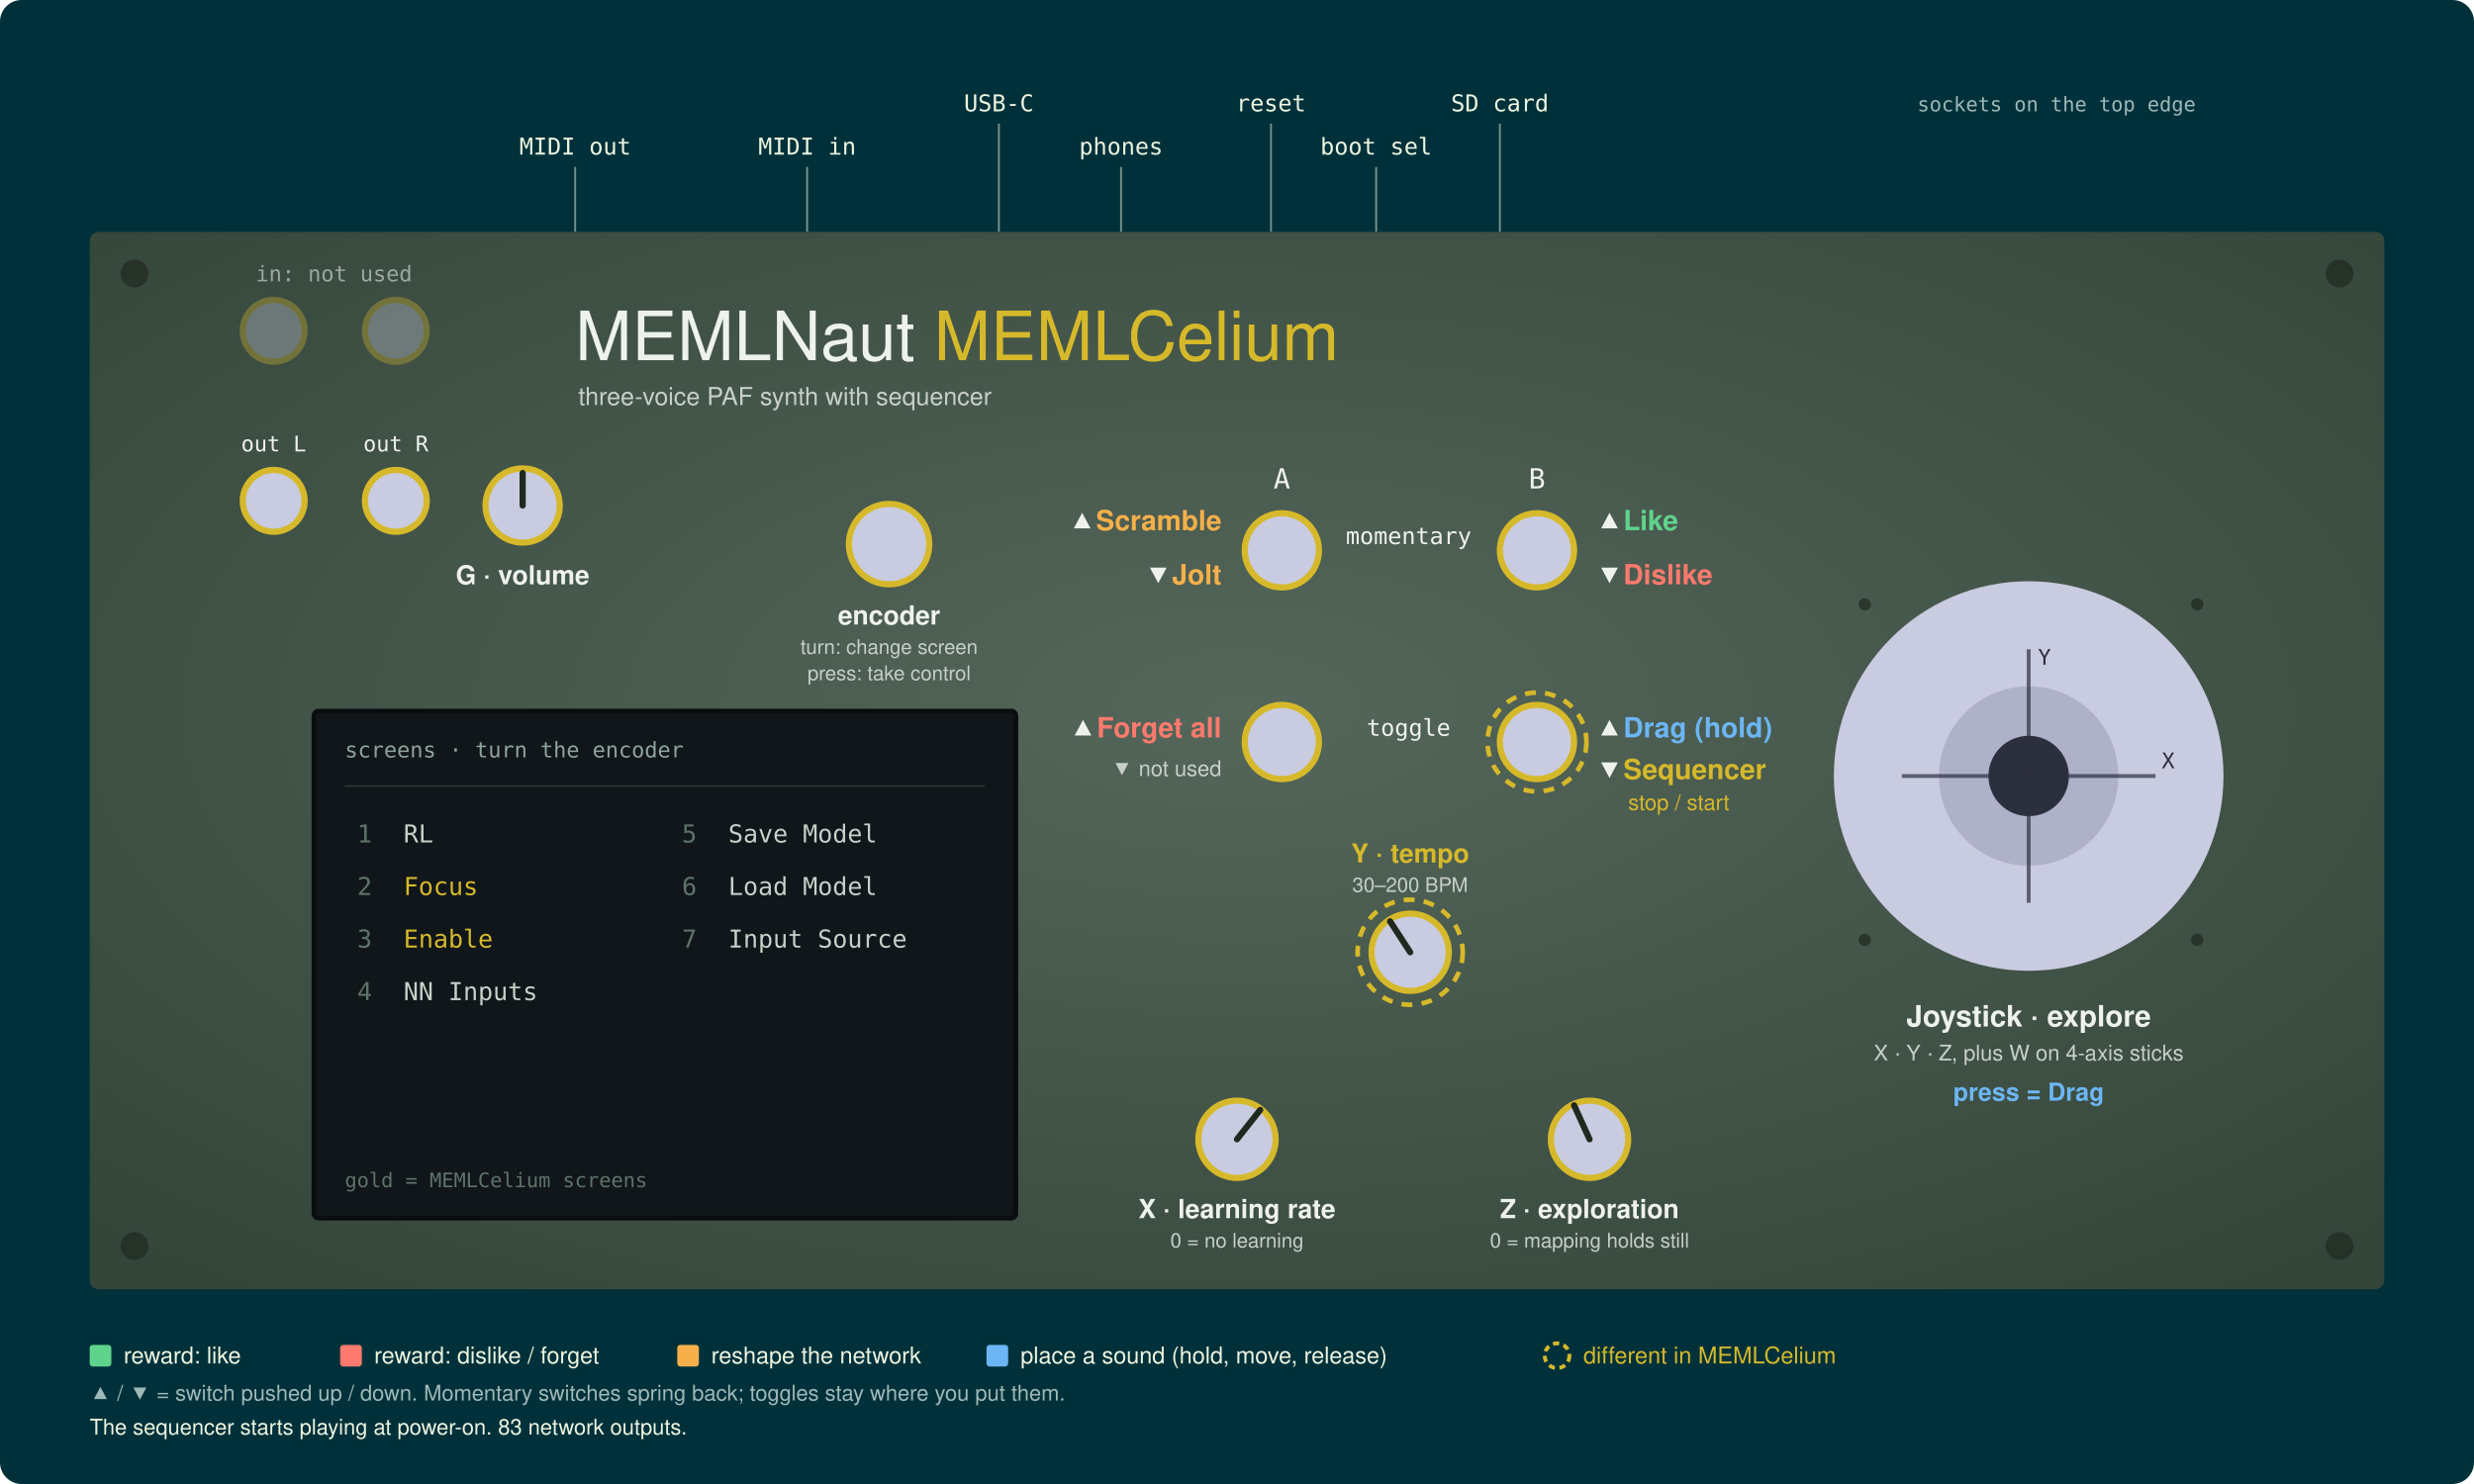
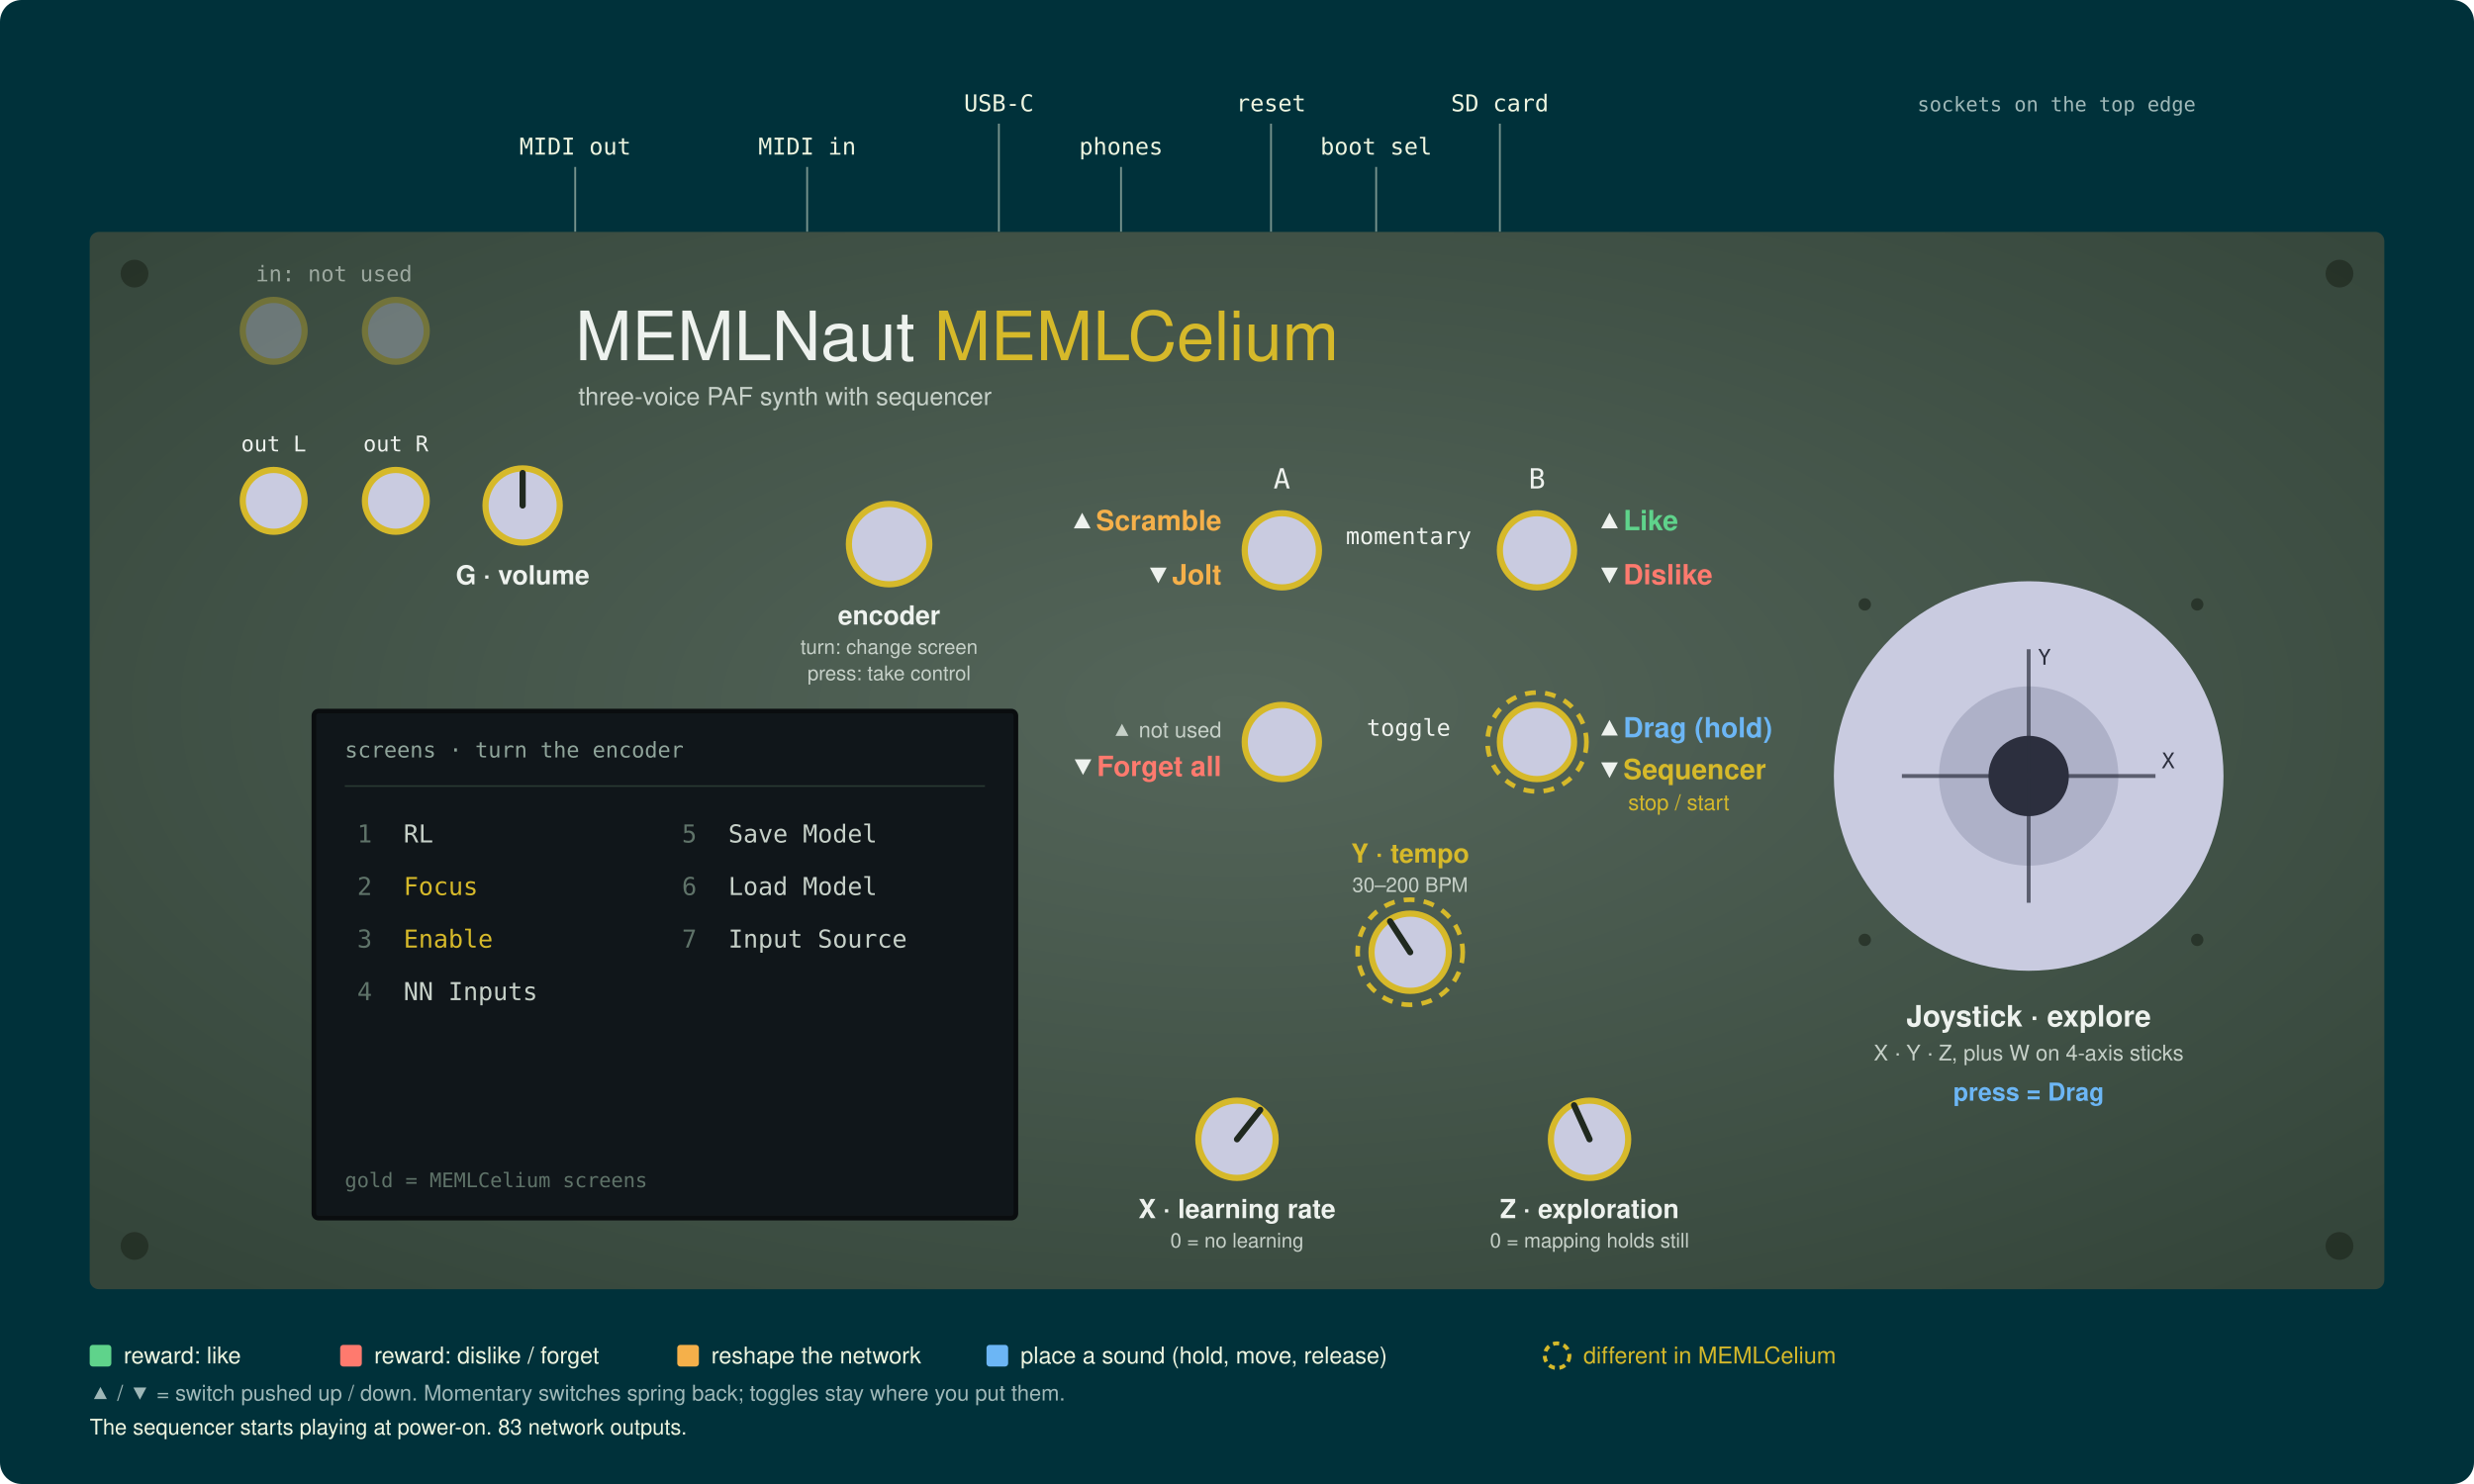
- <svg xmlns="http://www.w3.org/2000/svg" width="1600" height="960" viewBox="0 0 1600 960" role="img" aria-label="MEMLNaut front panel with the MEMLCelium controls. Momentary switch A (left): up scrambles the network, down jolts it. Momentary B (right): up likes the current sound, down dislikes it. Toggle A (left) up forgets the memory; toggle B (right) up drags a sound to a new place, down stops or restarts the sequencer. Knob X sets the learning rate, knob Y sets the tempo (30–200 BPM), Z the exploration. The joystick explores; pressing it also drags.  Screens: Focus, Enable are added for this firmware.">
+ <svg xmlns="http://www.w3.org/2000/svg" width="1600" height="960" viewBox="0 0 1600 960" role="img" aria-label="MEMLNaut front panel with the MEMLCelium controls. Momentary switch A (left): up scrambles the network, down jolts it. Momentary B (right): up likes the current sound, down dislikes it. Toggle A (left) down forgets the memory; toggle B (right) up drags a sound to a new place, down stops or restarts the sequencer. Knob X sets the learning rate, knob Y sets the tempo (30–200 BPM), Z the exploration. The joystick explores; pressing it also drags.  Screens: Focus, Enable are added for this firmware.">
  <defs>
    <radialGradient id="pcb" cx="50%" cy="45%" r="70%">
      <stop offset="0" stop-color="#55665a" />
      <stop offset="1" stop-color="#34453a" />
    </radialGradient>
  </defs>
  <rect width="1600" height="960" rx="14" fill="#00313a" />
  <g font-family="Menlo, Consolas, monospace" font-size="15" fill="#eef5e0" text-anchor="middle">
    <g stroke="#eef5e0" stroke-width="1.2" opacity=".5">
      <line x1="372" y1="108" x2="372" y2="150" />
      <line x1="522" y1="108" x2="522" y2="150" />
      <line x1="646" y1="80" x2="646" y2="150" />
      <line x1="725" y1="108" x2="725" y2="150" />
      <line x1="822" y1="80" x2="822" y2="150" />
      <line x1="890" y1="108" x2="890" y2="150" />
      <line x1="970" y1="80" x2="970" y2="150" />
    </g>
    <text x="372" y="100">MIDI out</text>
    <text x="522" y="100">MIDI in</text>
    <text x="646" y="72">USB-C</text>
    <text x="725" y="100">phones</text>
    <text x="822" y="72">reset</text>
    <text x="890" y="100">boot sel</text>
    <text x="970" y="72">SD card</text>
    <text x="1240" y="72" text-anchor="start" fill="#9fb8b8" font-size="13">sockets on the top edge</text>
  </g>
  <rect x="58" y="150" width="1484" height="684" rx="6" fill="url(#pcb)" />
  <g fill="#20291f" opacity=".7">
    <circle cx="87" cy="177" r="9" />
    <circle cx="1513" cy="177" r="9" />
    <circle cx="87" cy="806" r="9" />
    <circle cx="1513" cy="806" r="9" />
  </g>
  <text x="372" y="233" font-family="Helvetica, Arial, sans-serif" font-size="44" fill="#eef2ee">MEMLNaut <tspan fill="#d6b92a">MEMLCelium</tspan>
  </text>
  <text x="374" y="262" font-family="Helvetica, Arial, sans-serif" font-size="16" fill="#c6d0c8">three-voice PAF synth with sequencer</text>
  <g fill="#c9cbe0" stroke="#d6b92a" stroke-width="4">
    <circle cx="177" cy="214" r="20" opacity=".35" />
    <circle cx="256" cy="214" r="20" opacity=".35" />
    <circle cx="177" cy="324" r="20" />
    <circle cx="256" cy="324" r="20" />
    <circle cx="338" cy="327" r="24" />
  </g>
  <line x1="338" y1="327" x2="338" y2="306" stroke="#20291f" stroke-width="4" stroke-linecap="round" />
  <g font-family="Menlo, Consolas, monospace" font-size="14" fill="#eef2ee" text-anchor="middle">
    <text x="216" y="182" fill="#c6d0c8" opacity=".7">in: not used</text>
    <text x="177" y="292">out L</text>
    <text x="256" y="292">out R</text>
  </g>
  <g font-family="Helvetica, Arial, sans-serif" fill="#eef2ee" text-anchor="middle">
    <text x="338" y="378" font-size="17" font-weight="bold">G · volume</text>
  </g>
  <circle cx="575" cy="352" r="26" fill="#c9cbe0" stroke="#d6b92a" stroke-width="4" />
  <g font-family="Helvetica, Arial, sans-serif" text-anchor="middle">
    <text x="575" y="404" font-size="17" font-weight="bold" fill="#eef2ee">encoder</text>
    <text x="575" y="423" font-size="13" fill="#c6d0c8">turn: change screen</text>
    <text x="575" y="440" font-size="13" fill="#c6d0c8">press: take control</text>
  </g>
  <rect x="203" y="460" width="454" height="328" rx="3" fill="#10161a" stroke="#0a0d0f" stroke-width="3" />
  <text x="223" y="490" font-family="Menlo, Consolas, monospace" font-size="14" fill="#8fa49a">screens · turn the encoder</text>
  <rect x="223" y="508" width="414" height="1" fill="#2a3a33" />
  <g font-family="Menlo, Consolas, monospace" font-size="16">
    <text x="231" y="545" fill="#5f7369"> 1</text>
    <text x="261" y="545" fill="#c6d0c8">RL</text>
    <text x="231" y="579" fill="#5f7369"> 2</text>
    <text x="261" y="579" fill="#d6b92a">Focus</text>
    <text x="231" y="613" fill="#5f7369"> 3</text>
    <text x="261" y="613" fill="#d6b92a">Enable</text>
    <text x="231" y="647" fill="#5f7369"> 4</text>
    <text x="261" y="647" fill="#c6d0c8">NN Inputs</text>
    <text x="441" y="545" fill="#5f7369"> 5</text>
    <text x="471" y="545" fill="#c6d0c8">Save Model</text>
    <text x="441" y="579" fill="#5f7369"> 6</text>
    <text x="471" y="579" fill="#c6d0c8">Load Model</text>
    <text x="441" y="613" fill="#5f7369"> 7</text>
    <text x="471" y="613" fill="#c6d0c8">Input Source</text>
  </g>
  <text x="223" y="768" font-family="Menlo, Consolas, monospace" font-size="13" fill="#5f7369">gold = MEMLCelium screens</text>
  <g fill="#c9cbe0" stroke="#d6b92a" stroke-width="4">
    <circle cx="829" cy="356" r="24" />
    <circle cx="994" cy="356" r="24" />
    <circle cx="829" cy="480" r="24" />
    <circle cx="994" cy="480" r="24" />
  </g>
  <g font-family="Menlo, Consolas, monospace" font-size="15" fill="#eef2ee" text-anchor="middle">
    <text x="911" y="352">momentary</text>
    <text x="911" y="476">toggle</text>
    <text x="829" y="316" font-size="18">A</text>
    <text x="994" y="316" font-size="18">B</text>
  </g>
  <g font-family="Helvetica, Arial, sans-serif" font-size="18" font-weight="bold" text-anchor="end">
    <text x="790" y="343" fill="#f5b04a">
      <tspan fill="#eef2ee">▲ </tspan>Scramble</text>
    <text x="790" y="378" fill="#f5b04a">
      <tspan fill="#eef2ee">▼ </tspan>Jolt</text>
-     <text x="790" y="477" fill="#ff7a6e">
-       <tspan fill="#eef2ee">▲ </tspan>Forget all</text>
-     <text x="790" y="502" font-size="14" font-weight="normal" fill="#c6d0c8">▼ not used</text>
+     <text x="790" y="477" font-size="14" font-weight="normal" fill="#c6d0c8">▲ not used</text>
+     <text x="790" y="502" fill="#ff7a6e">
+       <tspan fill="#eef2ee">▼ </tspan>Forget all</text>
  </g>
  <g font-family="Helvetica, Arial, sans-serif" font-size="18" font-weight="bold" text-anchor="start">
    <text x="1032" y="343" fill="#5fd38b">
      <tspan fill="#eef2ee">▲ </tspan>Like</text>
    <text x="1032" y="378" fill="#ff7a6e">
      <tspan fill="#eef2ee">▼ </tspan>Dislike</text>
    <text x="1032" y="477" fill="#6cb6f5">
      <tspan fill="#eef2ee">▲ </tspan>Drag (hold)</text>
    <text x="1032" y="504" fill="#d6b92a">
      <tspan fill="#eef2ee">▼ </tspan>Sequencer</text>
    <text x="1053" y="524" font-size="14" font-weight="normal" fill="#d6b92a">stop / start</text>
  </g>
  <g fill="#c9cbe0" stroke="#d6b92a" stroke-width="4">
    <circle cx="912" cy="616" r="25" />
    <circle cx="800" cy="737" r="25" />
    <circle cx="1028" cy="737" r="25" />
  </g>
  <g stroke="#20291f" stroke-width="4" stroke-linecap="round">
    <line x1="912" y1="616" x2="899" y2="596" />
    <line x1="800" y1="737" x2="815" y2="718" />
    <line x1="1028" y1="737" x2="1018" y2="715" />
  </g>
  <g font-family="Helvetica, Arial, sans-serif" text-anchor="middle" fill="#eef2ee">
    <text x="912" y="558" font-size="17" font-weight="bold" fill="#d6b92a">Y · tempo</text>
    <text x="912" y="577" font-size="13" fill="#c6d0c8">30–200 BPM</text>
    <text x="800" y="788" font-size="17" font-weight="bold">X · learning rate</text>
    <text x="800" y="807" font-size="13" fill="#c6d0c8">0 = no learning</text>
    <text x="1028" y="788" font-size="17" font-weight="bold">Z · exploration</text>
    <text x="1028" y="807" font-size="13" fill="#c6d0c8">0 = mapping holds still</text>
  </g>
  <circle cx="912" cy="616" r="34" fill="none" stroke="#d6b92a" stroke-width="3" stroke-dasharray="7 6" />
  <circle cx="994" cy="480" r="32" fill="none" stroke="#d6b92a" stroke-width="3" stroke-dasharray="7 6" />
  <circle cx="1312" cy="502" r="126" fill="#c9cbe0" />
  <circle cx="1312" cy="502" r="58" fill="#aeb1c8" />
  <circle cx="1312" cy="502" r="26" fill="#2c2f3e" />
  <g stroke="#2c2f3e" stroke-width="2.5" opacity=".7">
    <line x1="1312" y1="420" x2="1312" y2="584" />
    <line x1="1230" y1="502" x2="1394" y2="502" />
  </g>
  <g font-family="Menlo, Consolas, monospace" font-size="14" fill="#2c2f3e">
    <text x="1398" y="497">X</text>
    <text x="1318" y="430">Y</text>
  </g>
  <g fill="#20291f" opacity=".7">
    <circle cx="1206" cy="391" r="4" />
    <circle cx="1421" cy="391" r="4" />
    <circle cx="1206" cy="608" r="4" />
    <circle cx="1421" cy="608" r="4" />
  </g>
  <g font-family="Helvetica, Arial, sans-serif" text-anchor="middle" fill="#eef2ee">
    <text x="1312" y="664" font-size="19" font-weight="bold">Joystick · explore</text>
    <text x="1312" y="686" font-size="14" fill="#c6d0c8">X · Y · Z, plus W on 4-axis sticks</text>
    <text x="1312" y="712" font-size="16" font-weight="bold" fill="#6cb6f5">press = Drag</text>
  </g>
  <g font-family="Helvetica, Arial, sans-serif" font-size="15" fill="#eef5e0">
    <rect x="58" y="870" width="14" height="14" rx="2" fill="#5fd38b" />
    <text x="80" y="882">reward: like</text>
    <rect x="220" y="870" width="14" height="14" rx="2" fill="#ff7a6e" />
    <text x="242" y="882">reward: dislike / forget</text>
    <rect x="438" y="870" width="14" height="14" rx="2" fill="#f5b04a" />
    <text x="460" y="882">reshape the network</text>
    <rect x="638" y="870" width="14" height="14" rx="2" fill="#6cb6f5" />
    <text x="660" y="882">place a sound (hold, move, release)</text>
    <circle cx="1007" cy="877" r="8" fill="none" stroke="#d6b92a" stroke-width="2.5" stroke-dasharray="4 3" />
    <text x="1024" y="882" fill="#d6b92a">different in MEMLCelium</text>
    <text x="58" y="906" fill="#9fb8b8" font-size="14">▲ / ▼ = switch pushed up / down. Momentary switches spring back; toggles stay where you put them.</text>
    <text x="58" y="928" fill="#eef5e0" font-size="14">The sequencer starts playing at power-on. 83 network outputs.</text>
  </g>
</svg>
